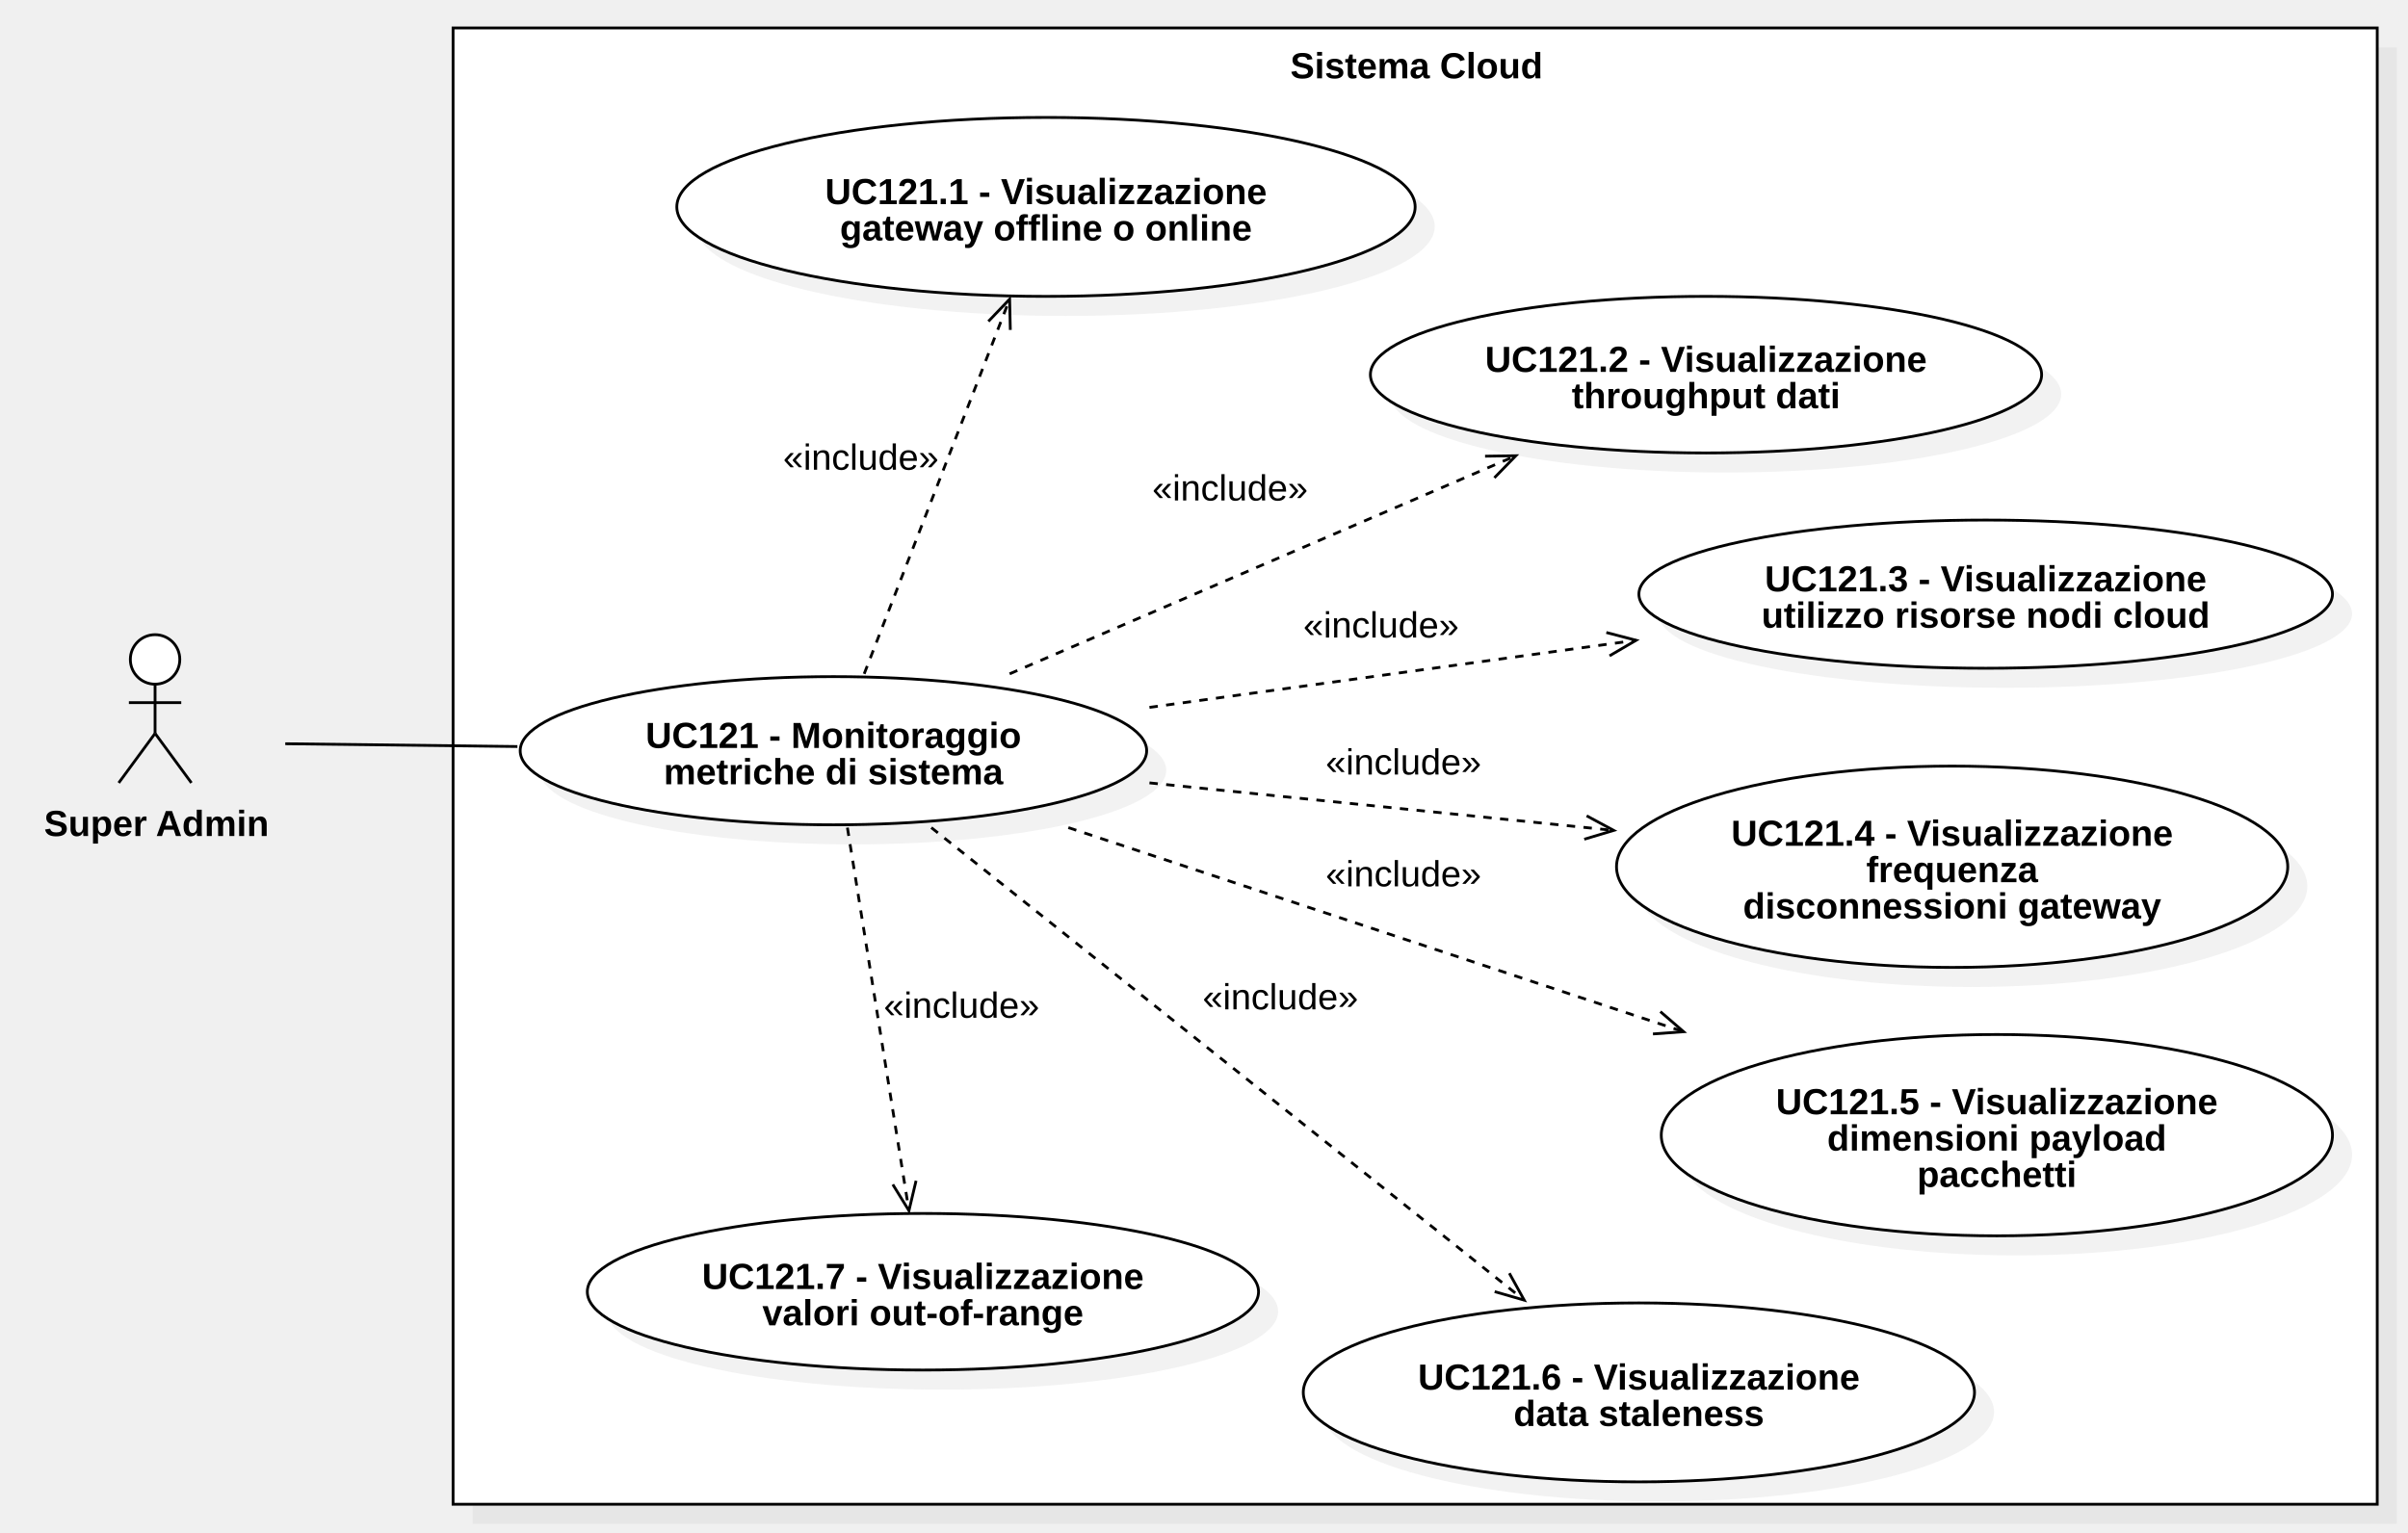
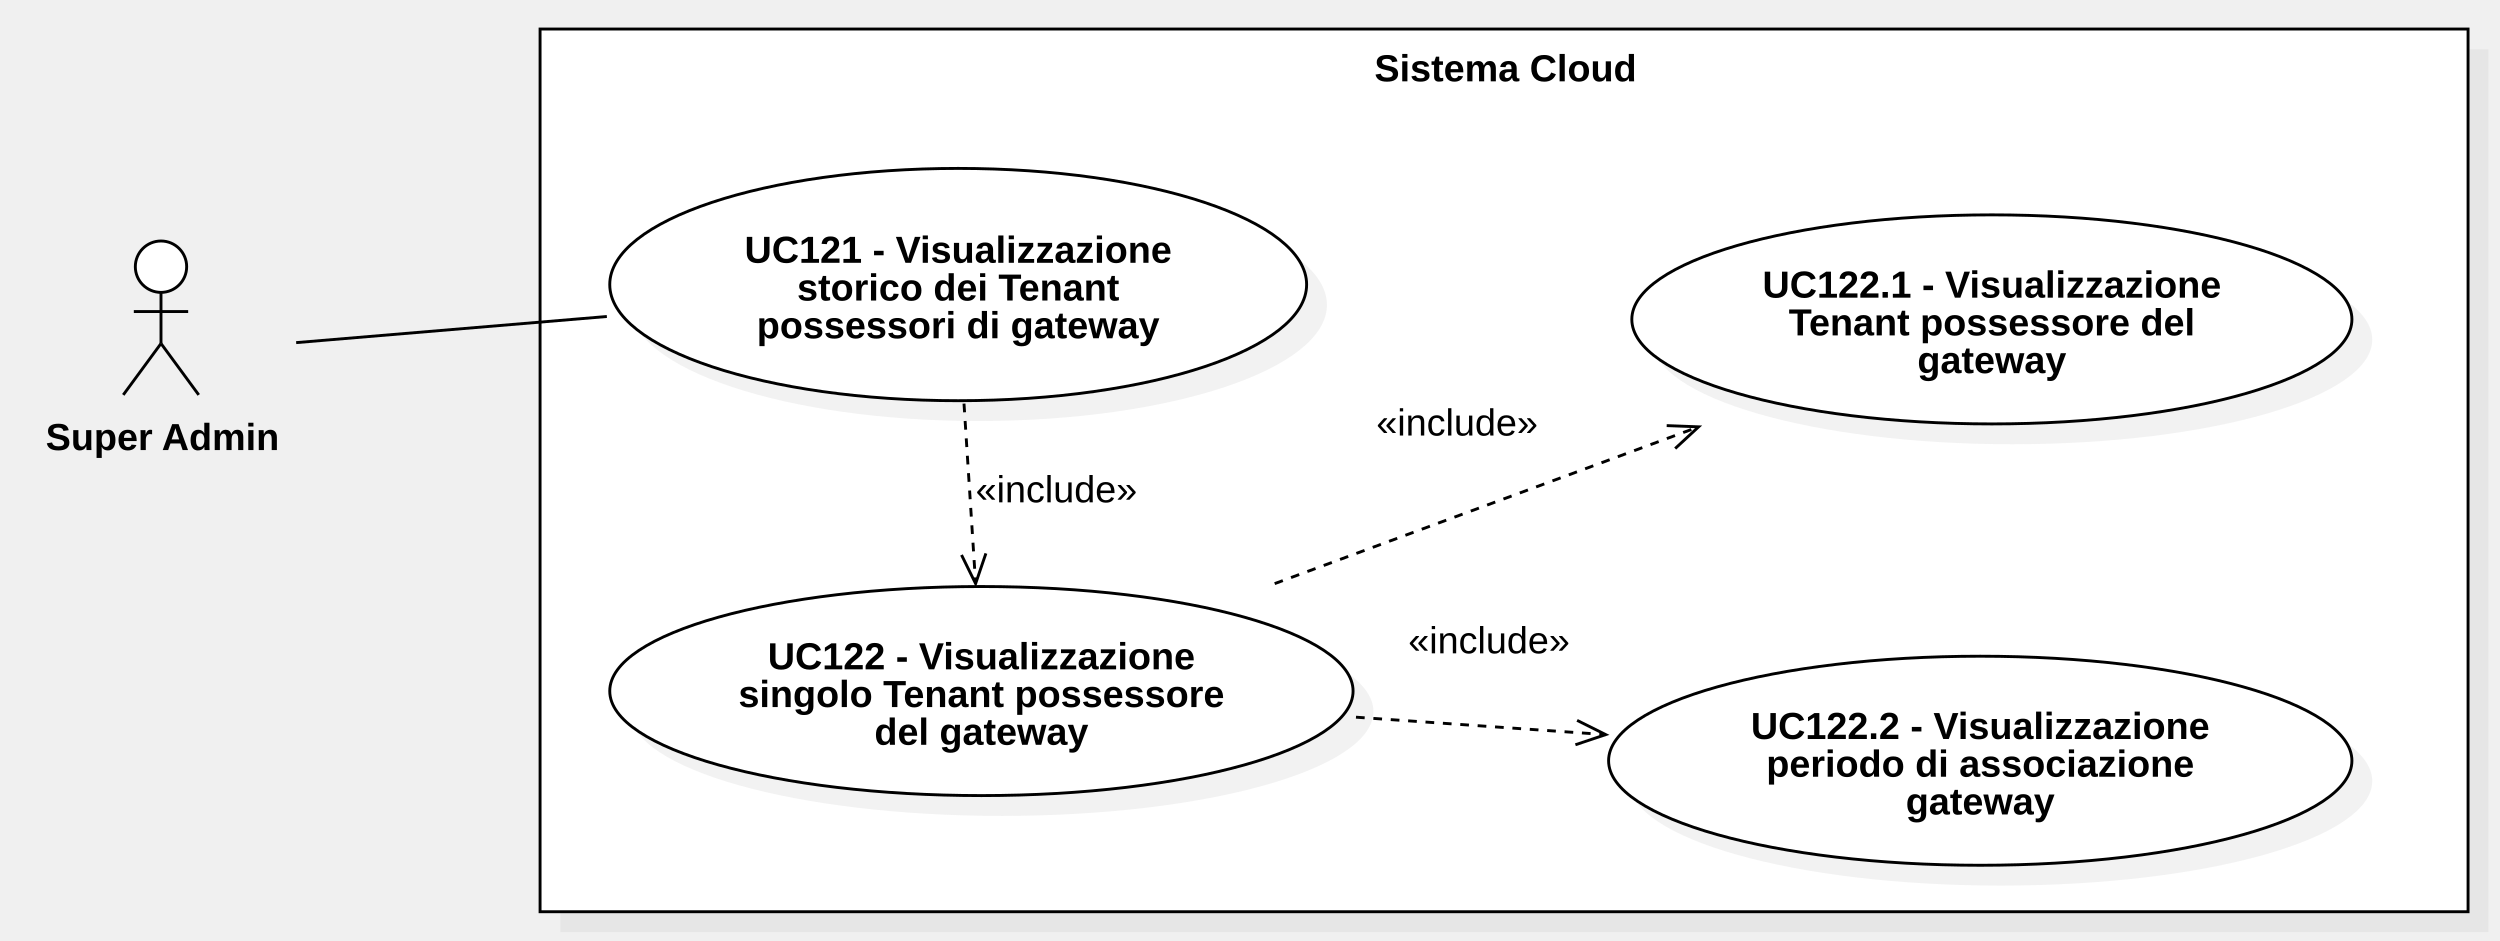
- <svg xmlns="http://www.w3.org/2000/svg" version="1.1" width="861" height="548">
+ <svg xmlns="http://www.w3.org/2000/svg" version="1.1" width="861" height="324">
  <defs />
  <g>
    <g>
-       <rect fill="#C0C0C0" stroke="none" x="388" y="350" width="688" height="528" transform="matrix(1 0 0 1 -219 -333)" fill-opacity="0.2" />
+       <rect fill="#C0C0C0" stroke="none" x="412" y="462" width="664" height="304" transform="matrix(1 0 0 1 -219 -445)" fill-opacity="0.2" />
    </g>
    <g>
-       <rect fill="#ffffff" stroke="none" x="381" y="343" width="688" height="528" transform="matrix(1 0 0 1 -219 -333)" />
+       <rect fill="#ffffff" stroke="none" x="405" y="455" width="664" height="304" transform="matrix(1 0 0 1 -219 -445)" />
    </g>
    <g>
-       <path fill="none" stroke="#000000" paint-order="fill stroke markers" d=" M 162 10 L 850 10 L 850 538 L 162 538 L 162 10 Z Z" stroke-miterlimit="10" stroke-dasharray="" />
+       <path fill="none" stroke="#000000" paint-order="fill stroke markers" d=" M 186 10 L 850 10 L 850 314 L 186 314 L 186 10 Z Z" stroke-miterlimit="10" stroke-dasharray="" />
    </g>
    <g>
      <g>
        <path fill="none" stroke="none" />
-         <text fill="#000000" stroke="none" font-family="Arial" font-size="13px" font-style="normal" font-weight="bold" text-decoration="undefined" x="725.5" y="356.5" text-anchor="middle" dominant-baseline="central" transform="matrix(1 0 0 1 -219 -333)">Sistema Cloud</text>
+         <text fill="#000000" stroke="none" font-family="Arial" font-size="13px" font-style="normal" font-weight="bold" text-decoration="undefined" x="737.5" y="468.5" text-anchor="middle" dominant-baseline="central" transform="matrix(1 0 0 1 -219 -445)">Sistema Cloud</text>
      </g>
    </g>
    <g>
-       <path fill="#ffffff" stroke="none" paint-order="stroke fill markers" d=" M 46.607 235.85 C 46.607 230.962 50.565 227 55.447 227 C 60.329 227 64.287 230.962 64.287 235.85 C 64.287 240.738 60.329 244.7 55.447 244.7 C 50.565 244.7 46.607 240.738 46.607 235.85 Z" />
+       <path fill="#ffffff" stroke="none" paint-order="stroke fill markers" d=" M 46.607 91.85 C 46.607 86.962 50.565 83 55.447 83 C 60.329 83 64.287 86.962 64.287 91.85 C 64.287 96.738 60.329 100.7 55.447 100.7 C 50.565 100.7 46.607 96.738 46.607 91.85 Z" />
    </g>
    <g>
-       <path fill="none" stroke="#000000" paint-order="fill stroke markers" d=" M 46.607 235.85 C 46.607 230.962 50.565 227 55.447 227 C 60.329 227 64.287 230.962 64.287 235.85 C 64.287 240.738 60.329 244.7 55.447 244.7 C 50.565 244.7 46.607 240.738 46.607 235.85 Z" stroke-miterlimit="10" stroke-dasharray="" />
+       <path fill="none" stroke="#000000" paint-order="fill stroke markers" d=" M 46.607 91.85 C 46.607 86.962 50.565 83 55.447 83 C 60.329 83 64.287 86.962 64.287 91.85 C 64.287 96.738 60.329 100.7 55.447 100.7 C 50.565 100.7 46.607 96.738 46.607 91.85 Z" stroke-miterlimit="10" stroke-dasharray="" />
    </g>
    <g>
-       <path fill="none" stroke="#000000" paint-order="fill stroke markers" d=" M 55.447 244.7 L 55.447 262.3" stroke-miterlimit="10" stroke-dasharray="" />
+       <path fill="none" stroke="#000000" paint-order="fill stroke markers" d=" M 55.447 100.7 L 55.447 118.3" stroke-miterlimit="10" stroke-dasharray="" />
    </g>
    <g>
-       <path fill="none" stroke="#000000" paint-order="fill stroke markers" d=" M 46.087 251.3 L 64.807 251.3" stroke-miterlimit="10" stroke-dasharray="" />
+       <path fill="none" stroke="#000000" paint-order="fill stroke markers" d=" M 46.087 107.3 L 64.807 107.3" stroke-miterlimit="10" stroke-dasharray="" />
    </g>
    <g>
-       <path fill="none" stroke="#000000" paint-order="fill stroke markers" d=" M 55.447 262.3 L 42.447 280" stroke-miterlimit="10" stroke-dasharray="" />
+       <path fill="none" stroke="#000000" paint-order="fill stroke markers" d=" M 55.447 118.3 L 42.447 136" stroke-miterlimit="10" stroke-dasharray="" />
    </g>
    <g>
-       <path fill="none" stroke="#000000" paint-order="fill stroke markers" d=" M 55.447 262.3 L 68.447 280" stroke-miterlimit="10" stroke-dasharray="" />
+       <path fill="none" stroke="#000000" paint-order="fill stroke markers" d=" M 55.447 118.3 L 68.447 136" stroke-miterlimit="10" stroke-dasharray="" />
    </g>
    <g>
      <g>
        <path fill="none" stroke="none" />
-         <text fill="#000000" stroke="none" font-family="Arial" font-size="13px" font-style="normal" font-weight="bold" text-decoration="undefined" x="274.947" y="627.5" text-anchor="middle" dominant-baseline="central" transform="matrix(1 0 0 1 -219 -333)">Super Admin</text>
+         <text fill="#000000" stroke="none" font-family="Arial" font-size="13px" font-style="normal" font-weight="bold" text-decoration="undefined" x="274.947" y="595.5" text-anchor="middle" dominant-baseline="central" transform="matrix(1 0 0 1 -219 -445)">Super Admin</text>
      </g>
    </g>
    <g>
-       <path fill="#C0C0C0" stroke="none" paint-order="stroke fill markers" d=" M 193 275.5 C 193 260.864 243.144 249 305 249 C 366.856 249 417 260.864 417 275.5 C 417 290.136 366.856 302 305 302 C 243.144 302 193 290.136 193 275.5 Z" fill-opacity="0.2" />
+       <path fill="#C0C0C0" stroke="none" paint-order="stroke fill markers" d=" M 217 105 C 217 82.909 270.726 65 337 65 C 403.274 65 457 82.909 457 105 C 457 127.091 403.274 145 337 145 C 270.726 145 217 127.091 217 105 Z" fill-opacity="0.2" />
    </g>
    <g>
-       <path fill="#ffffff" stroke="none" paint-order="stroke fill markers" d=" M 186 268.5 C 186 253.864 236.144 242 298 242 C 359.856 242 410 253.864 410 268.5 C 410 283.136 359.856 295 298 295 C 236.144 295 186 283.136 186 268.5 Z" />
+       <path fill="#ffffff" stroke="none" paint-order="stroke fill markers" d=" M 210 98 C 210 75.909 263.726 58 330 58 C 396.274 58 450 75.909 450 98 C 450 120.091 396.274 138 330 138 C 263.726 138 210 120.091 210 98 Z" />
    </g>
    <g>
-       <path fill="none" stroke="#000000" paint-order="fill stroke markers" d=" M 186 268.5 C 186 253.864 236.144 242 298 242 C 359.856 242 410 253.864 410 268.5 C 410 283.136 359.856 295 298 295 C 236.144 295 186 283.136 186 268.5 Z" stroke-miterlimit="10" stroke-dasharray="" />
+       <path fill="none" stroke="#000000" paint-order="fill stroke markers" d=" M 210 98 C 210 75.909 263.726 58 330 58 C 396.274 58 450 75.909 450 98 C 450 120.091 396.274 138 330 138 C 263.726 138 210 120.091 210 98 Z" stroke-miterlimit="10" stroke-dasharray="" />
    </g>
    <g>
      <g>
        <path fill="none" stroke="none" />
-         <text fill="#000000" stroke="none" font-family="Arial" font-size="13px" font-style="normal" font-weight="bold" text-decoration="undefined" x="517" y="596" text-anchor="middle" dominant-baseline="central" transform="matrix(1 0 0 1 -219 -333)">UC121 - Monitoraggio</text>
-         <text fill="#000000" stroke="none" font-family="Arial" font-size="13px" font-style="normal" font-weight="bold" text-decoration="undefined" x="517" y="609" text-anchor="middle" dominant-baseline="central" transform="matrix(1 0 0 1 -219 -333)">metriche di sistema</text>
+         <text fill="#000000" stroke="none" font-family="Arial" font-size="13px" font-style="normal" font-weight="bold" text-decoration="undefined" x="549" y="531" text-anchor="middle" dominant-baseline="central" transform="matrix(1 0 0 1 -219 -445)">UC121 - Visualizzazione</text>
+         <text fill="#000000" stroke="none" font-family="Arial" font-size="13px" font-style="normal" font-weight="bold" text-decoration="undefined" x="549" y="544" text-anchor="middle" dominant-baseline="central" transform="matrix(1 0 0 1 -219 -445)">storico dei Tenant</text>
+         <text fill="#000000" stroke="none" font-family="Arial" font-size="13px" font-style="normal" font-weight="bold" text-decoration="undefined" x="549" y="557" text-anchor="middle" dominant-baseline="central" transform="matrix(1 0 0 1 -219 -445)">possessori di gateway</text>
      </g>
    </g>
    <g>
-       <path fill="#C0C0C0" stroke="none" paint-order="stroke fill markers" d=" M 249 81 C 249 63.327 308.098 49 381 49 C 453.902 49 513 63.327 513 81 C 513 98.673 453.902 113 381 113 C 308.098 113 249 98.673 249 81 Z" fill-opacity="0.2" />
+       <path fill="#C0C0C0" stroke="none" paint-order="stroke fill markers" d=" M 217 245 C 217 225.118 274.308 209 345 209 C 415.692 209 473 225.118 473 245 C 473 264.882 415.692 281 345 281 C 274.308 281 217 264.882 217 245 Z" fill-opacity="0.2" />
    </g>
    <g>
-       <path fill="#ffffff" stroke="none" paint-order="stroke fill markers" d=" M 242 74 C 242 56.327 301.098 42 374 42 C 446.902 42 506 56.327 506 74 C 506 91.673 446.902 106 374 106 C 301.098 106 242 91.673 242 74 Z" />
+       <path fill="#ffffff" stroke="none" paint-order="stroke fill markers" d=" M 210 238 C 210 218.118 267.308 202 338 202 C 408.692 202 466 218.118 466 238 C 466 257.882 408.692 274 338 274 C 267.308 274 210 257.882 210 238 Z" />
    </g>
    <g>
-       <path fill="none" stroke="#000000" paint-order="fill stroke markers" d=" M 242 74 C 242 56.327 301.098 42 374 42 C 446.902 42 506 56.327 506 74 C 506 91.673 446.902 106 374 106 C 301.098 106 242 91.673 242 74 Z" stroke-miterlimit="10" stroke-dasharray="" />
+       <path fill="none" stroke="#000000" paint-order="fill stroke markers" d=" M 210 238 C 210 218.118 267.308 202 338 202 C 408.692 202 466 218.118 466 238 C 466 257.882 408.692 274 338 274 C 267.308 274 210 257.882 210 238 Z" stroke-miterlimit="10" stroke-dasharray="" />
    </g>
    <g>
      <g>
        <path fill="none" stroke="none" />
-         <text fill="#000000" stroke="none" font-family="Arial" font-size="13px" font-style="normal" font-weight="bold" text-decoration="undefined" x="593" y="401.5" text-anchor="middle" dominant-baseline="central" transform="matrix(1 0 0 1 -219 -333)">UC121.1 - Visualizzazione</text>
-         <text fill="#000000" stroke="none" font-family="Arial" font-size="13px" font-style="normal" font-weight="bold" text-decoration="undefined" x="593" y="414.5" text-anchor="middle" dominant-baseline="central" transform="matrix(1 0 0 1 -219 -333)">gateway offline o online</text>
+         <text fill="#000000" stroke="none" font-family="Arial" font-size="13px" font-style="normal" font-weight="bold" text-decoration="undefined" x="557" y="671" text-anchor="middle" dominant-baseline="central" transform="matrix(1 0 0 1 -219 -445)">UC122 - Visualizzazione</text>
+         <text fill="#000000" stroke="none" font-family="Arial" font-size="13px" font-style="normal" font-weight="bold" text-decoration="undefined" x="557" y="684" text-anchor="middle" dominant-baseline="central" transform="matrix(1 0 0 1 -219 -445)">singolo Tenant possessore</text>
+         <text fill="#000000" stroke="none" font-family="Arial" font-size="13px" font-style="normal" font-weight="bold" text-decoration="undefined" x="557" y="697" text-anchor="middle" dominant-baseline="central" transform="matrix(1 0 0 1 -219 -445)">del gateway</text>
      </g>
    </g>
    <g>
-       <path fill="#C0C0C0" stroke="none" paint-order="stroke fill markers" d=" M 497 141 C 497 125.536 550.726 113 617 113 C 683.274 113 737 125.536 737 141 C 737 156.464 683.274 169 617 169 C 550.726 169 497 156.464 497 141 Z" fill-opacity="0.2" />
+       <path fill="#C0C0C0" stroke="none" paint-order="stroke fill markers" d=" M 569 117 C 569 97.118 624.517 81 693 81 C 761.483 81 817 97.118 817 117 C 817 136.882 761.483 153 693 153 C 624.517 153 569 136.882 569 117 Z" fill-opacity="0.2" />
    </g>
    <g>
-       <path fill="#ffffff" stroke="none" paint-order="stroke fill markers" d=" M 490 134 C 490 118.536 543.726 106 610 106 C 676.274 106 730 118.536 730 134 C 730 149.464 676.274 162 610 162 C 543.726 162 490 149.464 490 134 Z" />
+       <path fill="#ffffff" stroke="none" paint-order="stroke fill markers" d=" M 562 110 C 562 90.118 617.517 74 686 74 C 754.483 74 810 90.118 810 110 C 810 129.882 754.483 146 686 146 C 617.517 146 562 129.882 562 110 Z" />
    </g>
    <g>
-       <path fill="none" stroke="#000000" paint-order="fill stroke markers" d=" M 490 134 C 490 118.536 543.726 106 610 106 C 676.274 106 730 118.536 730 134 C 730 149.464 676.274 162 610 162 C 543.726 162 490 149.464 490 134 Z" stroke-miterlimit="10" stroke-dasharray="" />
+       <path fill="none" stroke="#000000" paint-order="fill stroke markers" d=" M 562 110 C 562 90.118 617.517 74 686 74 C 754.483 74 810 90.118 810 110 C 810 129.882 754.483 146 686 146 C 617.517 146 562 129.882 562 110 Z" stroke-miterlimit="10" stroke-dasharray="" />
    </g>
    <g>
      <g>
        <path fill="none" stroke="none" />
-         <text fill="#000000" stroke="none" font-family="Arial" font-size="13px" font-style="normal" font-weight="bold" text-decoration="undefined" x="829" y="461.5" text-anchor="middle" dominant-baseline="central" transform="matrix(1 0 0 1 -219 -333)">UC121.2 - Visualizzazione</text>
-         <text fill="#000000" stroke="none" font-family="Arial" font-size="13px" font-style="normal" font-weight="bold" text-decoration="undefined" x="829" y="474.5" text-anchor="middle" dominant-baseline="central" transform="matrix(1 0 0 1 -219 -333)">throughput dati</text>
+         <text fill="#000000" stroke="none" font-family="Arial" font-size="13px" font-style="normal" font-weight="bold" text-decoration="undefined" x="905" y="543" text-anchor="middle" dominant-baseline="central" transform="matrix(1 0 0 1 -219 -445)">UC122.1 - Visualizzazione</text>
+         <text fill="#000000" stroke="none" font-family="Arial" font-size="13px" font-style="normal" font-weight="bold" text-decoration="undefined" x="905" y="556" text-anchor="middle" dominant-baseline="central" transform="matrix(1 0 0 1 -219 -445)">Tenant possessore del</text>
+         <text fill="#000000" stroke="none" font-family="Arial" font-size="13px" font-style="normal" font-weight="bold" text-decoration="undefined" x="905" y="569" text-anchor="middle" dominant-baseline="central" transform="matrix(1 0 0 1 -219 -445)">gateway</text>
      </g>
    </g>
    <g>
-       <path fill="#C0C0C0" stroke="none" paint-order="stroke fill markers" d=" M 593 219.5 C 593 204.864 648.517 193 717 193 C 785.483 193 841 204.864 841 219.5 C 841 234.136 785.483 246 717 246 C 648.517 246 593 234.136 593 219.5 Z" fill-opacity="0.2" />
+       <path fill="#C0C0C0" stroke="none" paint-order="stroke fill markers" d=" M 561 269 C 561 249.118 618.308 233 689 233 C 759.692 233 817 249.118 817 269 C 817 288.882 759.692 305 689 305 C 618.308 305 561 288.882 561 269 Z" fill-opacity="0.2" />
    </g>
    <g>
-       <path fill="#ffffff" stroke="none" paint-order="stroke fill markers" d=" M 586 212.5 C 586 197.864 641.517 186 710 186 C 778.483 186 834 197.864 834 212.5 C 834 227.136 778.483 239 710 239 C 641.517 239 586 227.136 586 212.5 Z" />
+       <path fill="#ffffff" stroke="none" paint-order="stroke fill markers" d=" M 554 262 C 554 242.118 611.308 226 682 226 C 752.692 226 810 242.118 810 262 C 810 281.882 752.692 298 682 298 C 611.308 298 554 281.882 554 262 Z" />
    </g>
    <g>
-       <path fill="none" stroke="#000000" paint-order="fill stroke markers" d=" M 586 212.5 C 586 197.864 641.517 186 710 186 C 778.483 186 834 197.864 834 212.5 C 834 227.136 778.483 239 710 239 C 641.517 239 586 227.136 586 212.5 Z" stroke-miterlimit="10" stroke-dasharray="" />
+       <path fill="none" stroke="#000000" paint-order="fill stroke markers" d=" M 554 262 C 554 242.118 611.308 226 682 226 C 752.692 226 810 242.118 810 262 C 810 281.882 752.692 298 682 298 C 611.308 298 554 281.882 554 262 Z" stroke-miterlimit="10" stroke-dasharray="" />
    </g>
    <g>
      <g>
        <path fill="none" stroke="none" />
-         <text fill="#000000" stroke="none" font-family="Arial" font-size="13px" font-style="normal" font-weight="bold" text-decoration="undefined" x="929" y="540" text-anchor="middle" dominant-baseline="central" transform="matrix(1 0 0 1 -219 -333)">UC121.3 - Visualizzazione</text>
-         <text fill="#000000" stroke="none" font-family="Arial" font-size="13px" font-style="normal" font-weight="bold" text-decoration="undefined" x="929" y="553" text-anchor="middle" dominant-baseline="central" transform="matrix(1 0 0 1 -219 -333)">utilizzo risorse nodi cloud</text>
+         <text fill="#000000" stroke="none" font-family="Arial" font-size="13px" font-style="normal" font-weight="bold" text-decoration="undefined" x="901" y="695" text-anchor="middle" dominant-baseline="central" transform="matrix(1 0 0 1 -219 -445)">UC122.2 - Visualizzazione</text>
+         <text fill="#000000" stroke="none" font-family="Arial" font-size="13px" font-style="normal" font-weight="bold" text-decoration="undefined" x="901" y="708" text-anchor="middle" dominant-baseline="central" transform="matrix(1 0 0 1 -219 -445)">periodo di associazione</text>
+         <text fill="#000000" stroke="none" font-family="Arial" font-size="13px" font-style="normal" font-weight="bold" text-decoration="undefined" x="901" y="721" text-anchor="middle" dominant-baseline="central" transform="matrix(1 0 0 1 -219 -445)">gateway</text>
      </g>
    </g>
    <g>
-       <path fill="#C0C0C0" stroke="none" paint-order="stroke fill markers" d=" M 585 317 C 585 297.118 638.726 281 705 281 C 771.274 281 825 297.118 825 317 C 825 336.882 771.274 353 705 353 C 638.726 353 585 336.882 585 317 Z" fill-opacity="0.2" />
+       <path fill="none" stroke="#000000" paint-order="fill stroke markers" d=" M 102 118 L 209 109" stroke-miterlimit="10" stroke-dasharray="" />
    </g>
    <g>
-       <path fill="#ffffff" stroke="none" paint-order="stroke fill markers" d=" M 578 310 C 578 290.118 631.726 274 698 274 C 764.274 274 818 290.118 818 310 C 818 329.882 764.274 346 698 346 C 631.726 346 578 329.882 578 310 Z" />
+       <path fill="none" stroke="#000000" paint-order="fill stroke markers" d=" M 332 139 L 336 201" stroke-miterlimit="10" stroke-dasharray="3" />
    </g>
    <g>
-       <path fill="none" stroke="#000000" paint-order="fill stroke markers" d=" M 578 310 C 578 290.118 631.726 274 698 274 C 764.274 274 818 290.118 818 310 C 818 329.882 764.274 346 698 346 C 631.726 346 578 329.882 578 310 Z" stroke-miterlimit="10" stroke-dasharray="" />
+       <path fill="none" stroke="#000000" paint-order="fill stroke markers" d=" M 331.145 191.129 L 336 201 L 339.546 190.587" stroke-miterlimit="10" stroke-dasharray="" />
+     </g>
+     <g>
+       <rect fill="#ffffff" stroke="none" x="555" y="607" width="55.656" height="13" transform="matrix(1 0 0 1 -219 -445)" />
    </g>
    <g>
      <g>
        <path fill="none" stroke="none" />
-         <text fill="#000000" stroke="none" font-family="Arial" font-size="13px" font-style="normal" font-weight="bold" text-decoration="undefined" x="917" y="631" text-anchor="middle" dominant-baseline="central" transform="matrix(1 0 0 1 -219 -333)">UC121.4 - Visualizzazione</text>
-         <text fill="#000000" stroke="none" font-family="Arial" font-size="13px" font-style="normal" font-weight="bold" text-decoration="undefined" x="917" y="644" text-anchor="middle" dominant-baseline="central" transform="matrix(1 0 0 1 -219 -333)">frequenza</text>
-         <text fill="#000000" stroke="none" font-family="Arial" font-size="13px" font-style="normal" font-weight="bold" text-decoration="undefined" x="917" y="657" text-anchor="middle" dominant-baseline="central" transform="matrix(1 0 0 1 -219 -333)">disconnessioni gateway</text>
+         <text fill="#000000" stroke="none" font-family="Arial" font-size="13px" font-style="normal" font-weight="normal" text-decoration="undefined" x="582.828" y="613.5" text-anchor="middle" dominant-baseline="central" transform="matrix(1 0 0 1 -219 -445)">«include»</text>
      </g>
    </g>
    <g>
-       <path fill="#C0C0C0" stroke="none" paint-order="stroke fill markers" d=" M 601 413 C 601 393.118 654.726 377 721 377 C 787.274 377 841 393.118 841 413 C 841 432.882 787.274 449 721 449 C 654.726 449 601 432.882 601 413 Z" fill-opacity="0.2" />
+       <path fill="none" stroke="#000000" paint-order="fill stroke markers" d=" M 439 201 L 585 147" stroke-miterlimit="10" stroke-dasharray="3" />
    </g>
    <g>
-       <path fill="#ffffff" stroke="none" paint-order="stroke fill markers" d=" M 594 406 C 594 386.118 647.726 370 714 370 C 780.274 370 834 386.118 834 406 C 834 425.882 780.274 442 714 442 C 647.726 442 594 425.882 594 406 Z" />
+       <path fill="none" stroke="#000000" paint-order="fill stroke markers" d=" M 576.929 154.474 L 585 147 L 574.008 146.577" stroke-miterlimit="10" stroke-dasharray="" />
    </g>
    <g>
-       <path fill="none" stroke="#000000" paint-order="fill stroke markers" d=" M 594 406 C 594 386.118 647.726 370 714 370 C 780.274 370 834 386.118 834 406 C 834 425.882 780.274 442 714 442 C 647.726 442 594 425.882 594 406 Z" stroke-miterlimit="10" stroke-dasharray="" />
+       <rect fill="#ffffff" stroke="none" x="693" y="584" width="55.656" height="13" transform="matrix(1 0 0 1 -219 -445)" />
    </g>
    <g>
      <g>
        <path fill="none" stroke="none" />
-         <text fill="#000000" stroke="none" font-family="Arial" font-size="13px" font-style="normal" font-weight="bold" text-decoration="undefined" x="933" y="727" text-anchor="middle" dominant-baseline="central" transform="matrix(1 0 0 1 -219 -333)">UC121.5 - Visualizzazione</text>
-         <text fill="#000000" stroke="none" font-family="Arial" font-size="13px" font-style="normal" font-weight="bold" text-decoration="undefined" x="933" y="740" text-anchor="middle" dominant-baseline="central" transform="matrix(1 0 0 1 -219 -333)">dimensioni payload</text>
-         <text fill="#000000" stroke="none" font-family="Arial" font-size="13px" font-style="normal" font-weight="bold" text-decoration="undefined" x="933" y="753" text-anchor="middle" dominant-baseline="central" transform="matrix(1 0 0 1 -219 -333)">pacchetti</text>
+         <text fill="#000000" stroke="none" font-family="Arial" font-size="13px" font-style="normal" font-weight="normal" text-decoration="undefined" x="720.828" y="590.5" text-anchor="middle" dominant-baseline="central" transform="matrix(1 0 0 1 -219 -445)">«include»</text>
      </g>
    </g>
    <g>
-       <path fill="#C0C0C0" stroke="none" paint-order="stroke fill markers" d=" M 473 505 C 473 487.327 526.726 473 593 473 C 659.274 473 713 487.327 713 505 C 713 522.673 659.274 537 593 537 C 526.726 537 473 522.673 473 505 Z" fill-opacity="0.2" />
+       <path fill="none" stroke="#000000" paint-order="fill stroke markers" d=" M 467 247 L 553 253" stroke-miterlimit="10" stroke-dasharray="3" />
    </g>
    <g>
-       <path fill="#ffffff" stroke="none" paint-order="stroke fill markers" d=" M 466 498 C 466 480.327 519.726 466 586 466 C 652.274 466 706 480.327 706 498 C 706 515.673 652.274 530 586 530 C 519.726 530 466 515.673 466 498 Z" />
+       <path fill="none" stroke="#000000" paint-order="fill stroke markers" d=" M 542.569 256.492 L 553 253 L 543.155 248.093" stroke-miterlimit="10" stroke-dasharray="" />
    </g>
    <g>
-       <path fill="none" stroke="#000000" paint-order="fill stroke markers" d=" M 466 498 C 466 480.327 519.726 466 586 466 C 652.274 466 706 480.327 706 498 C 706 515.673 652.274 530 586 530 C 519.726 530 466 515.673 466 498 Z" stroke-miterlimit="10" stroke-dasharray="" />
+       <rect fill="#ffffff" stroke="none" x="704" y="659" width="55.656" height="13" transform="matrix(1 0 0 1 -219 -445)" />
    </g>
    <g>
      <g>
        <path fill="none" stroke="none" />
-         <text fill="#000000" stroke="none" font-family="Arial" font-size="13px" font-style="normal" font-weight="bold" text-decoration="undefined" x="805" y="825.5" text-anchor="middle" dominant-baseline="central" transform="matrix(1 0 0 1 -219 -333)">UC121.6 - Visualizzazione</text>
-         <text fill="#000000" stroke="none" font-family="Arial" font-size="13px" font-style="normal" font-weight="bold" text-decoration="undefined" x="805" y="838.5" text-anchor="middle" dominant-baseline="central" transform="matrix(1 0 0 1 -219 -333)">data staleness</text>
+         <text fill="#000000" stroke="none" font-family="Arial" font-size="13px" font-style="normal" font-weight="normal" text-decoration="undefined" x="731.828" y="665.5" text-anchor="middle" dominant-baseline="central" transform="matrix(1 0 0 1 -219 -445)">«include»</text>
      </g>
-     </g>
-     <g>
-       <path fill="#C0C0C0" stroke="none" paint-order="stroke fill markers" d=" M 217 469 C 217 453.536 270.726 441 337 441 C 403.274 441 457 453.536 457 469 C 457 484.464 403.274 497 337 497 C 270.726 497 217 484.464 217 469 Z" fill-opacity="0.2" />
-     </g>
-     <g>
-       <path fill="#ffffff" stroke="none" paint-order="stroke fill markers" d=" M 210 462 C 210 446.536 263.726 434 330 434 C 396.274 434 450 446.536 450 462 C 450 477.464 396.274 490 330 490 C 263.726 490 210 477.464 210 462 Z" />
-     </g>
-     <g>
-       <path fill="none" stroke="#000000" paint-order="fill stroke markers" d=" M 210 462 C 210 446.536 263.726 434 330 434 C 396.274 434 450 446.536 450 462 C 450 477.464 396.274 490 330 490 C 263.726 490 210 477.464 210 462 Z" stroke-miterlimit="10" stroke-dasharray="" />
-     </g>
-     <g>
-       <g>
-         <path fill="none" stroke="none" />
-         <text fill="#000000" stroke="none" font-family="Arial" font-size="13px" font-style="normal" font-weight="bold" text-decoration="undefined" x="549" y="789.5" text-anchor="middle" dominant-baseline="central" transform="matrix(1 0 0 1 -219 -333)">UC121.7 - Visualizzazione</text>
-         <text fill="#000000" stroke="none" font-family="Arial" font-size="13px" font-style="normal" font-weight="bold" text-decoration="undefined" x="549" y="802.5" text-anchor="middle" dominant-baseline="central" transform="matrix(1 0 0 1 -219 -333)">valori out-of-range</text>
-       </g>
-     </g>
-     <g>
-       <path fill="none" stroke="#000000" paint-order="fill stroke markers" d=" M 309 241 L 361 107" stroke-miterlimit="10" stroke-dasharray="3" />
-     </g>
-     <g>
-       <path fill="none" stroke="#000000" paint-order="fill stroke markers" d=" M 361.248 117.997 L 361 107 L 353.399 114.951" stroke-miterlimit="10" stroke-dasharray="" />
-     </g>
-     <g>
-       <rect fill="#ffffff" stroke="none" x="499" y="490" width="55.656" height="13" transform="matrix(1 0 0 1 -219 -333)" />
-     </g>
-     <g>
-       <g>
-         <path fill="none" stroke="none" />
-         <text fill="#000000" stroke="none" font-family="Arial" font-size="13px" font-style="normal" font-weight="normal" text-decoration="undefined" x="526.828" y="496.5" text-anchor="middle" dominant-baseline="central" transform="matrix(1 0 0 1 -219 -333)">«include»</text>
-       </g>
-     </g>
-     <g>
-       <path fill="none" stroke="#000000" paint-order="fill stroke markers" d=" M 361 241 L 542 163" stroke-miterlimit="10" stroke-dasharray="3" />
-     </g>
-     <g>
-       <path fill="none" stroke="#000000" paint-order="fill stroke markers" d=" M 534.333 170.888 L 542 163 L 531.001 163.156" stroke-miterlimit="10" stroke-dasharray="" />
-     </g>
-     <g>
-       <rect fill="#ffffff" stroke="none" x="631" y="501" width="55.656" height="13" transform="matrix(1 0 0 1 -219 -333)" />
-     </g>
-     <g>
-       <g>
-         <path fill="none" stroke="none" />
-         <text fill="#000000" stroke="none" font-family="Arial" font-size="13px" font-style="normal" font-weight="normal" text-decoration="undefined" x="658.828" y="507.5" text-anchor="middle" dominant-baseline="central" transform="matrix(1 0 0 1 -219 -333)">«include»</text>
-       </g>
-     </g>
-     <g>
-       <path fill="none" stroke="#000000" paint-order="fill stroke markers" d=" M 411 253 L 585 229" stroke-miterlimit="10" stroke-dasharray="3" />
-     </g>
-     <g>
-       <path fill="none" stroke="#000000" paint-order="fill stroke markers" d=" M 575.508 234.559 L 585 229 L 574.357 226.219" stroke-miterlimit="10" stroke-dasharray="" />
-     </g>
-     <g>
-       <rect fill="#ffffff" stroke="none" x="685" y="550" width="55.656" height="13" transform="matrix(1 0 0 1 -219 -333)" />
-     </g>
-     <g>
-       <g>
-         <path fill="none" stroke="none" />
-         <text fill="#000000" stroke="none" font-family="Arial" font-size="13px" font-style="normal" font-weight="normal" text-decoration="undefined" x="712.828" y="556.5" text-anchor="middle" dominant-baseline="central" transform="matrix(1 0 0 1 -219 -333)">«include»</text>
-       </g>
-     </g>
-     <g>
-       <path fill="none" stroke="#000000" paint-order="fill stroke markers" d=" M 411 280 L 577 297" stroke-miterlimit="10" stroke-dasharray="3" />
-     </g>
-     <g>
-       <path fill="none" stroke="#000000" paint-order="fill stroke markers" d=" M 566.461 300.152 L 577 297 L 567.319 291.777" stroke-miterlimit="10" stroke-dasharray="" />
-     </g>
-     <g>
-       <rect fill="#ffffff" stroke="none" x="693" y="599" width="55.656" height="13" transform="matrix(1 0 0 1 -219 -333)" />
-     </g>
-     <g>
-       <g>
-         <path fill="none" stroke="none" />
-         <text fill="#000000" stroke="none" font-family="Arial" font-size="13px" font-style="normal" font-weight="normal" text-decoration="undefined" x="720.828" y="605.5" text-anchor="middle" dominant-baseline="central" transform="matrix(1 0 0 1 -219 -333)">«include»</text>
-       </g>
-     </g>
-     <g>
-       <path fill="none" stroke="#000000" paint-order="fill stroke markers" d=" M 382 296 L 602 369" stroke-miterlimit="10" stroke-dasharray="3" />
-     </g>
-     <g>
-       <path fill="none" stroke="#000000" paint-order="fill stroke markers" d=" M 591.029 369.795 L 602 369 L 593.68 361.804" stroke-miterlimit="10" stroke-dasharray="" />
-     </g>
-     <g>
-       <rect fill="#ffffff" stroke="none" x="693" y="639" width="55.656" height="13" transform="matrix(1 0 0 1 -219 -333)" />
-     </g>
-     <g>
-       <g>
-         <path fill="none" stroke="none" />
-         <text fill="#000000" stroke="none" font-family="Arial" font-size="13px" font-style="normal" font-weight="normal" text-decoration="undefined" x="720.828" y="645.5" text-anchor="middle" dominant-baseline="central" transform="matrix(1 0 0 1 -219 -333)">«include»</text>
-       </g>
-     </g>
-     <g>
-       <path fill="none" stroke="#000000" paint-order="fill stroke markers" d=" M 333 296 L 545 465" stroke-miterlimit="10" stroke-dasharray="3" />
-     </g>
-     <g>
-       <path fill="none" stroke="#000000" paint-order="fill stroke markers" d=" M 534.429 461.957 L 545 465 L 539.677 455.374" stroke-miterlimit="10" stroke-dasharray="" />
-     </g>
-     <g>
-       <rect fill="#ffffff" stroke="none" x="649" y="683" width="55.656" height="13" transform="matrix(1 0 0 1 -219 -333)" />
-     </g>
-     <g>
-       <g>
-         <path fill="none" stroke="none" />
-         <text fill="#000000" stroke="none" font-family="Arial" font-size="13px" font-style="normal" font-weight="normal" text-decoration="undefined" x="676.828" y="689.5" text-anchor="middle" dominant-baseline="central" transform="matrix(1 0 0 1 -219 -333)">«include»</text>
-       </g>
-     </g>
-     <g>
-       <path fill="none" stroke="#000000" paint-order="fill stroke markers" d=" M 303 296 L 325 433" stroke-miterlimit="10" stroke-dasharray="3" />
-     </g>
-     <g>
-       <path fill="none" stroke="#000000" paint-order="fill stroke markers" d=" M 319.232 423.633 L 325 433 L 327.545 422.298" stroke-miterlimit="10" stroke-dasharray="" />
-     </g>
-     <g>
-       <rect fill="#ffffff" stroke="none" x="535" y="686" width="55.656" height="13" transform="matrix(1 0 0 1 -219 -333)" />
-     </g>
-     <g>
-       <g>
-         <path fill="none" stroke="none" />
-         <text fill="#000000" stroke="none" font-family="Arial" font-size="13px" font-style="normal" font-weight="normal" text-decoration="undefined" x="562.828" y="692.5" text-anchor="middle" dominant-baseline="central" transform="matrix(1 0 0 1 -219 -333)">«include»</text>
-       </g>
-     </g>
-     <g>
-       <path fill="none" stroke="#000000" paint-order="fill stroke markers" d=" M 102 266 L 185 267" stroke-miterlimit="10" stroke-dasharray="" />
    </g>
  </g>
</svg>
